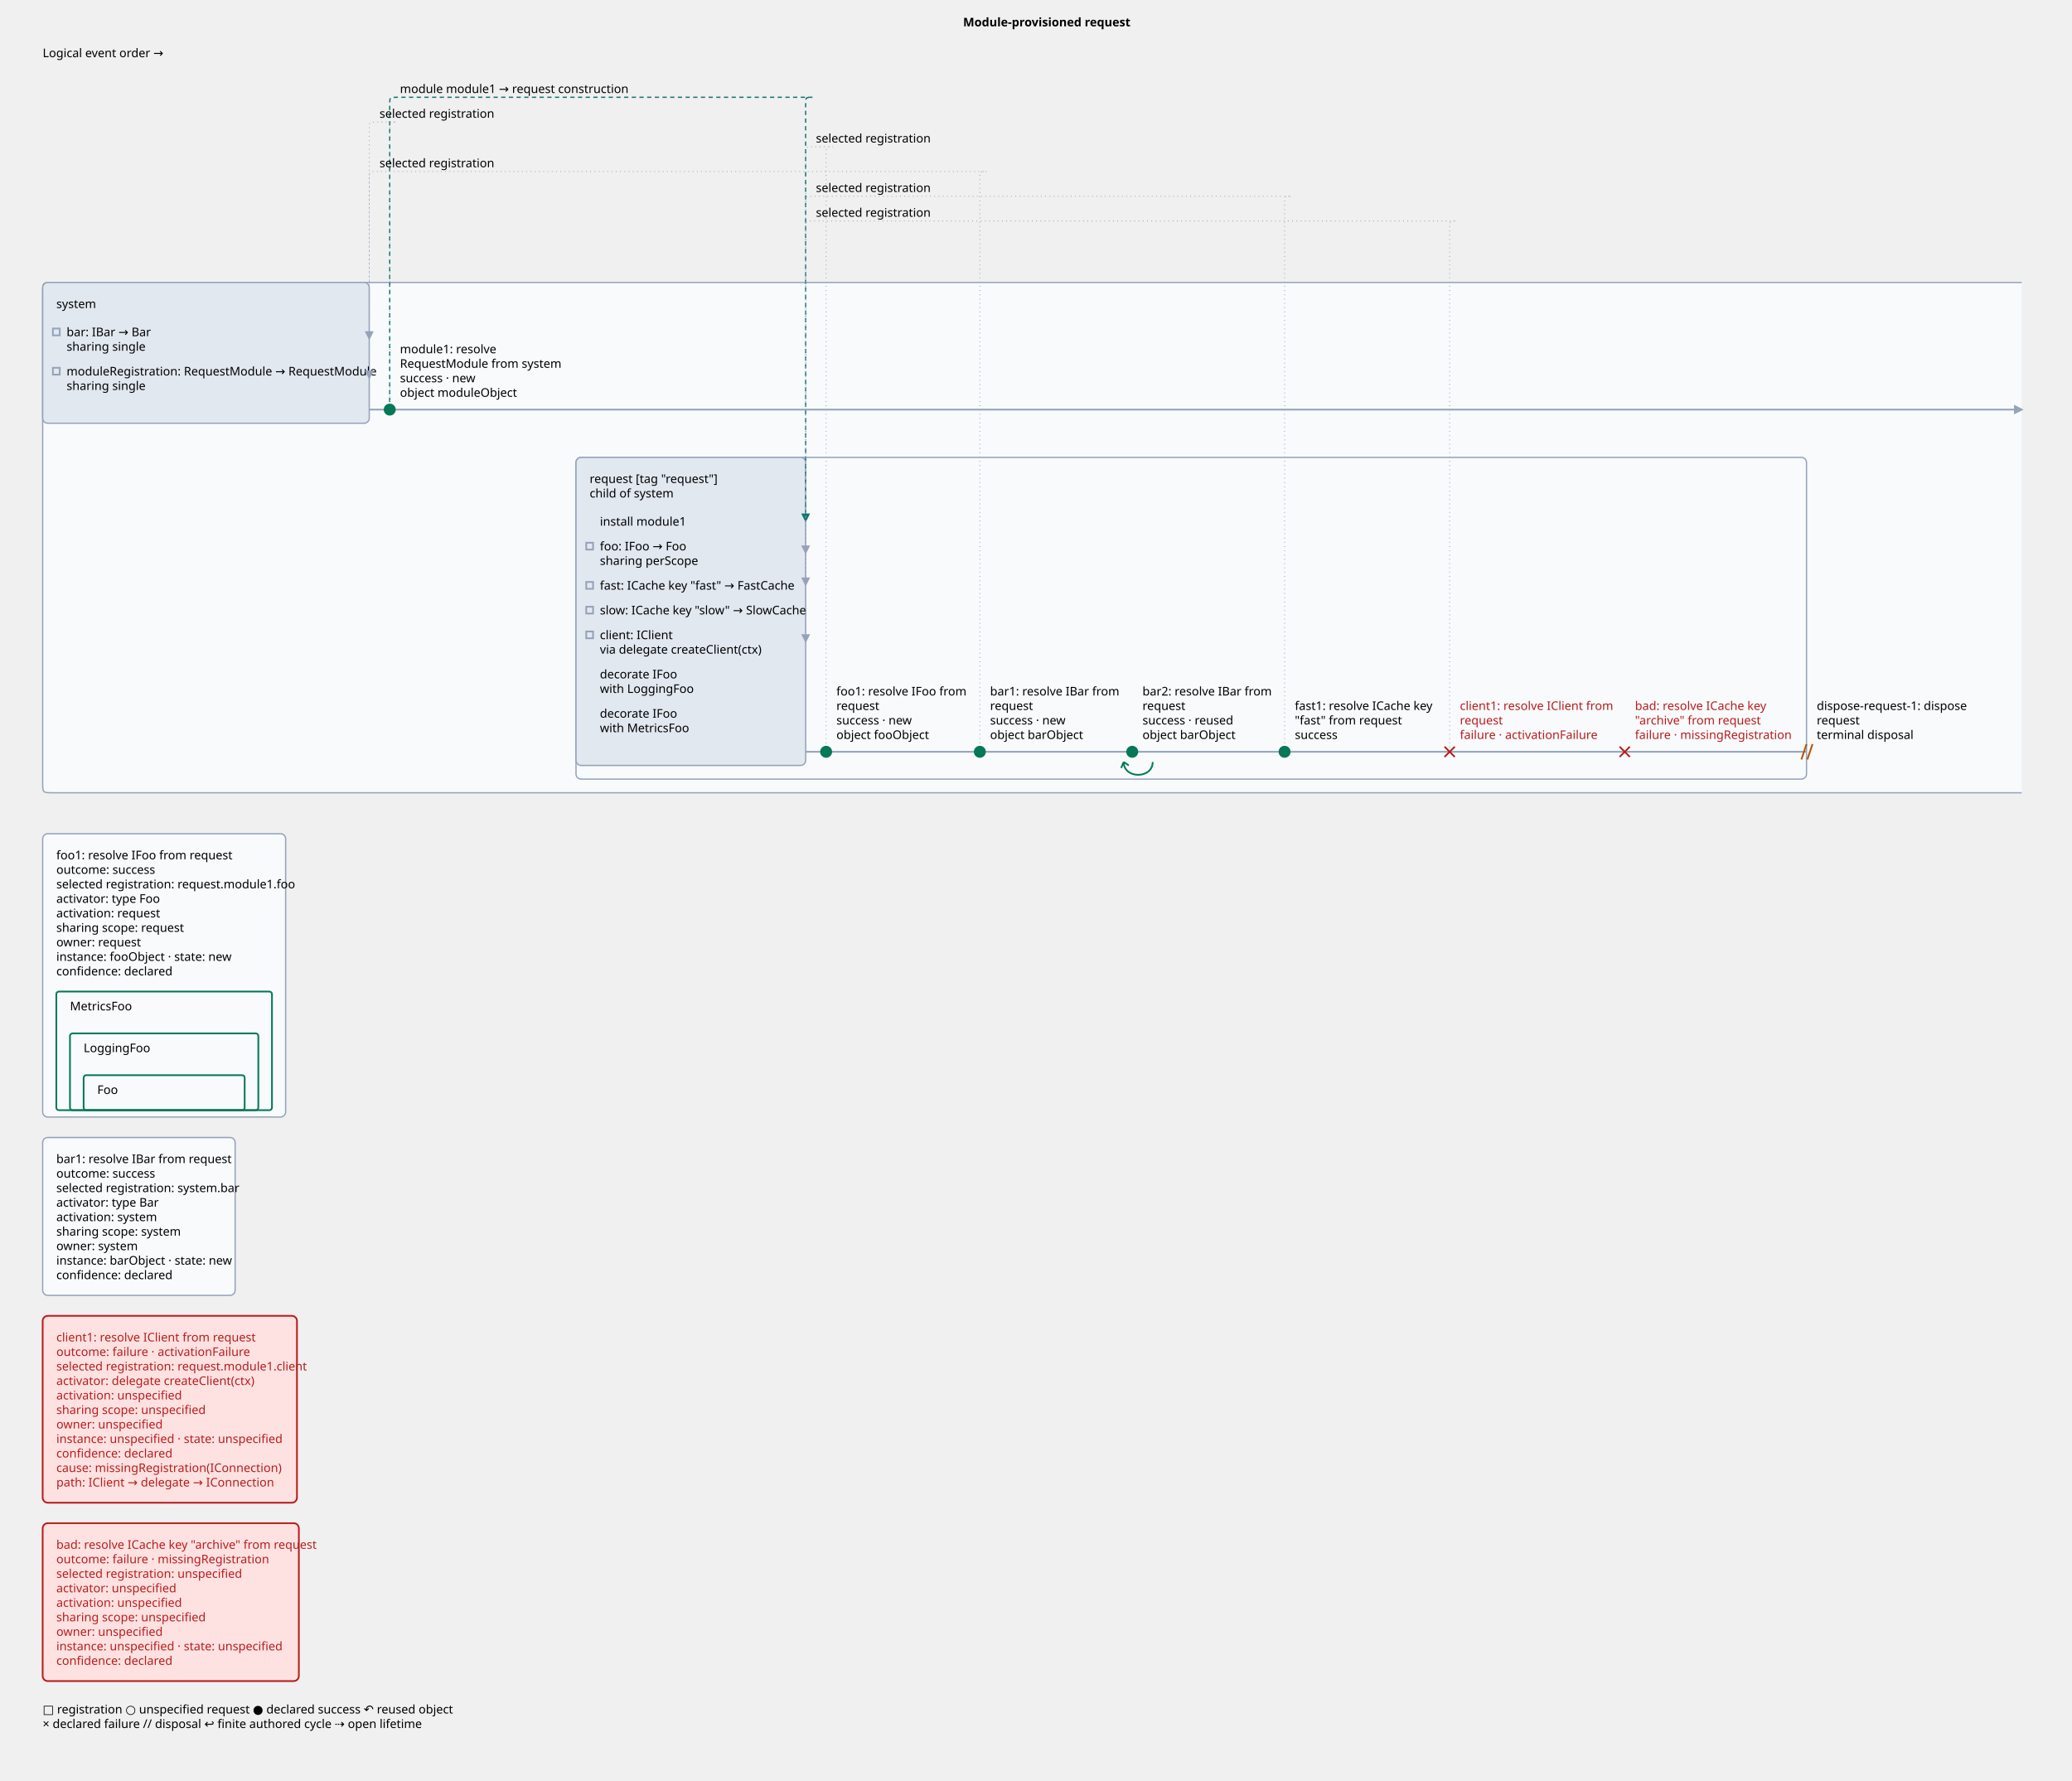
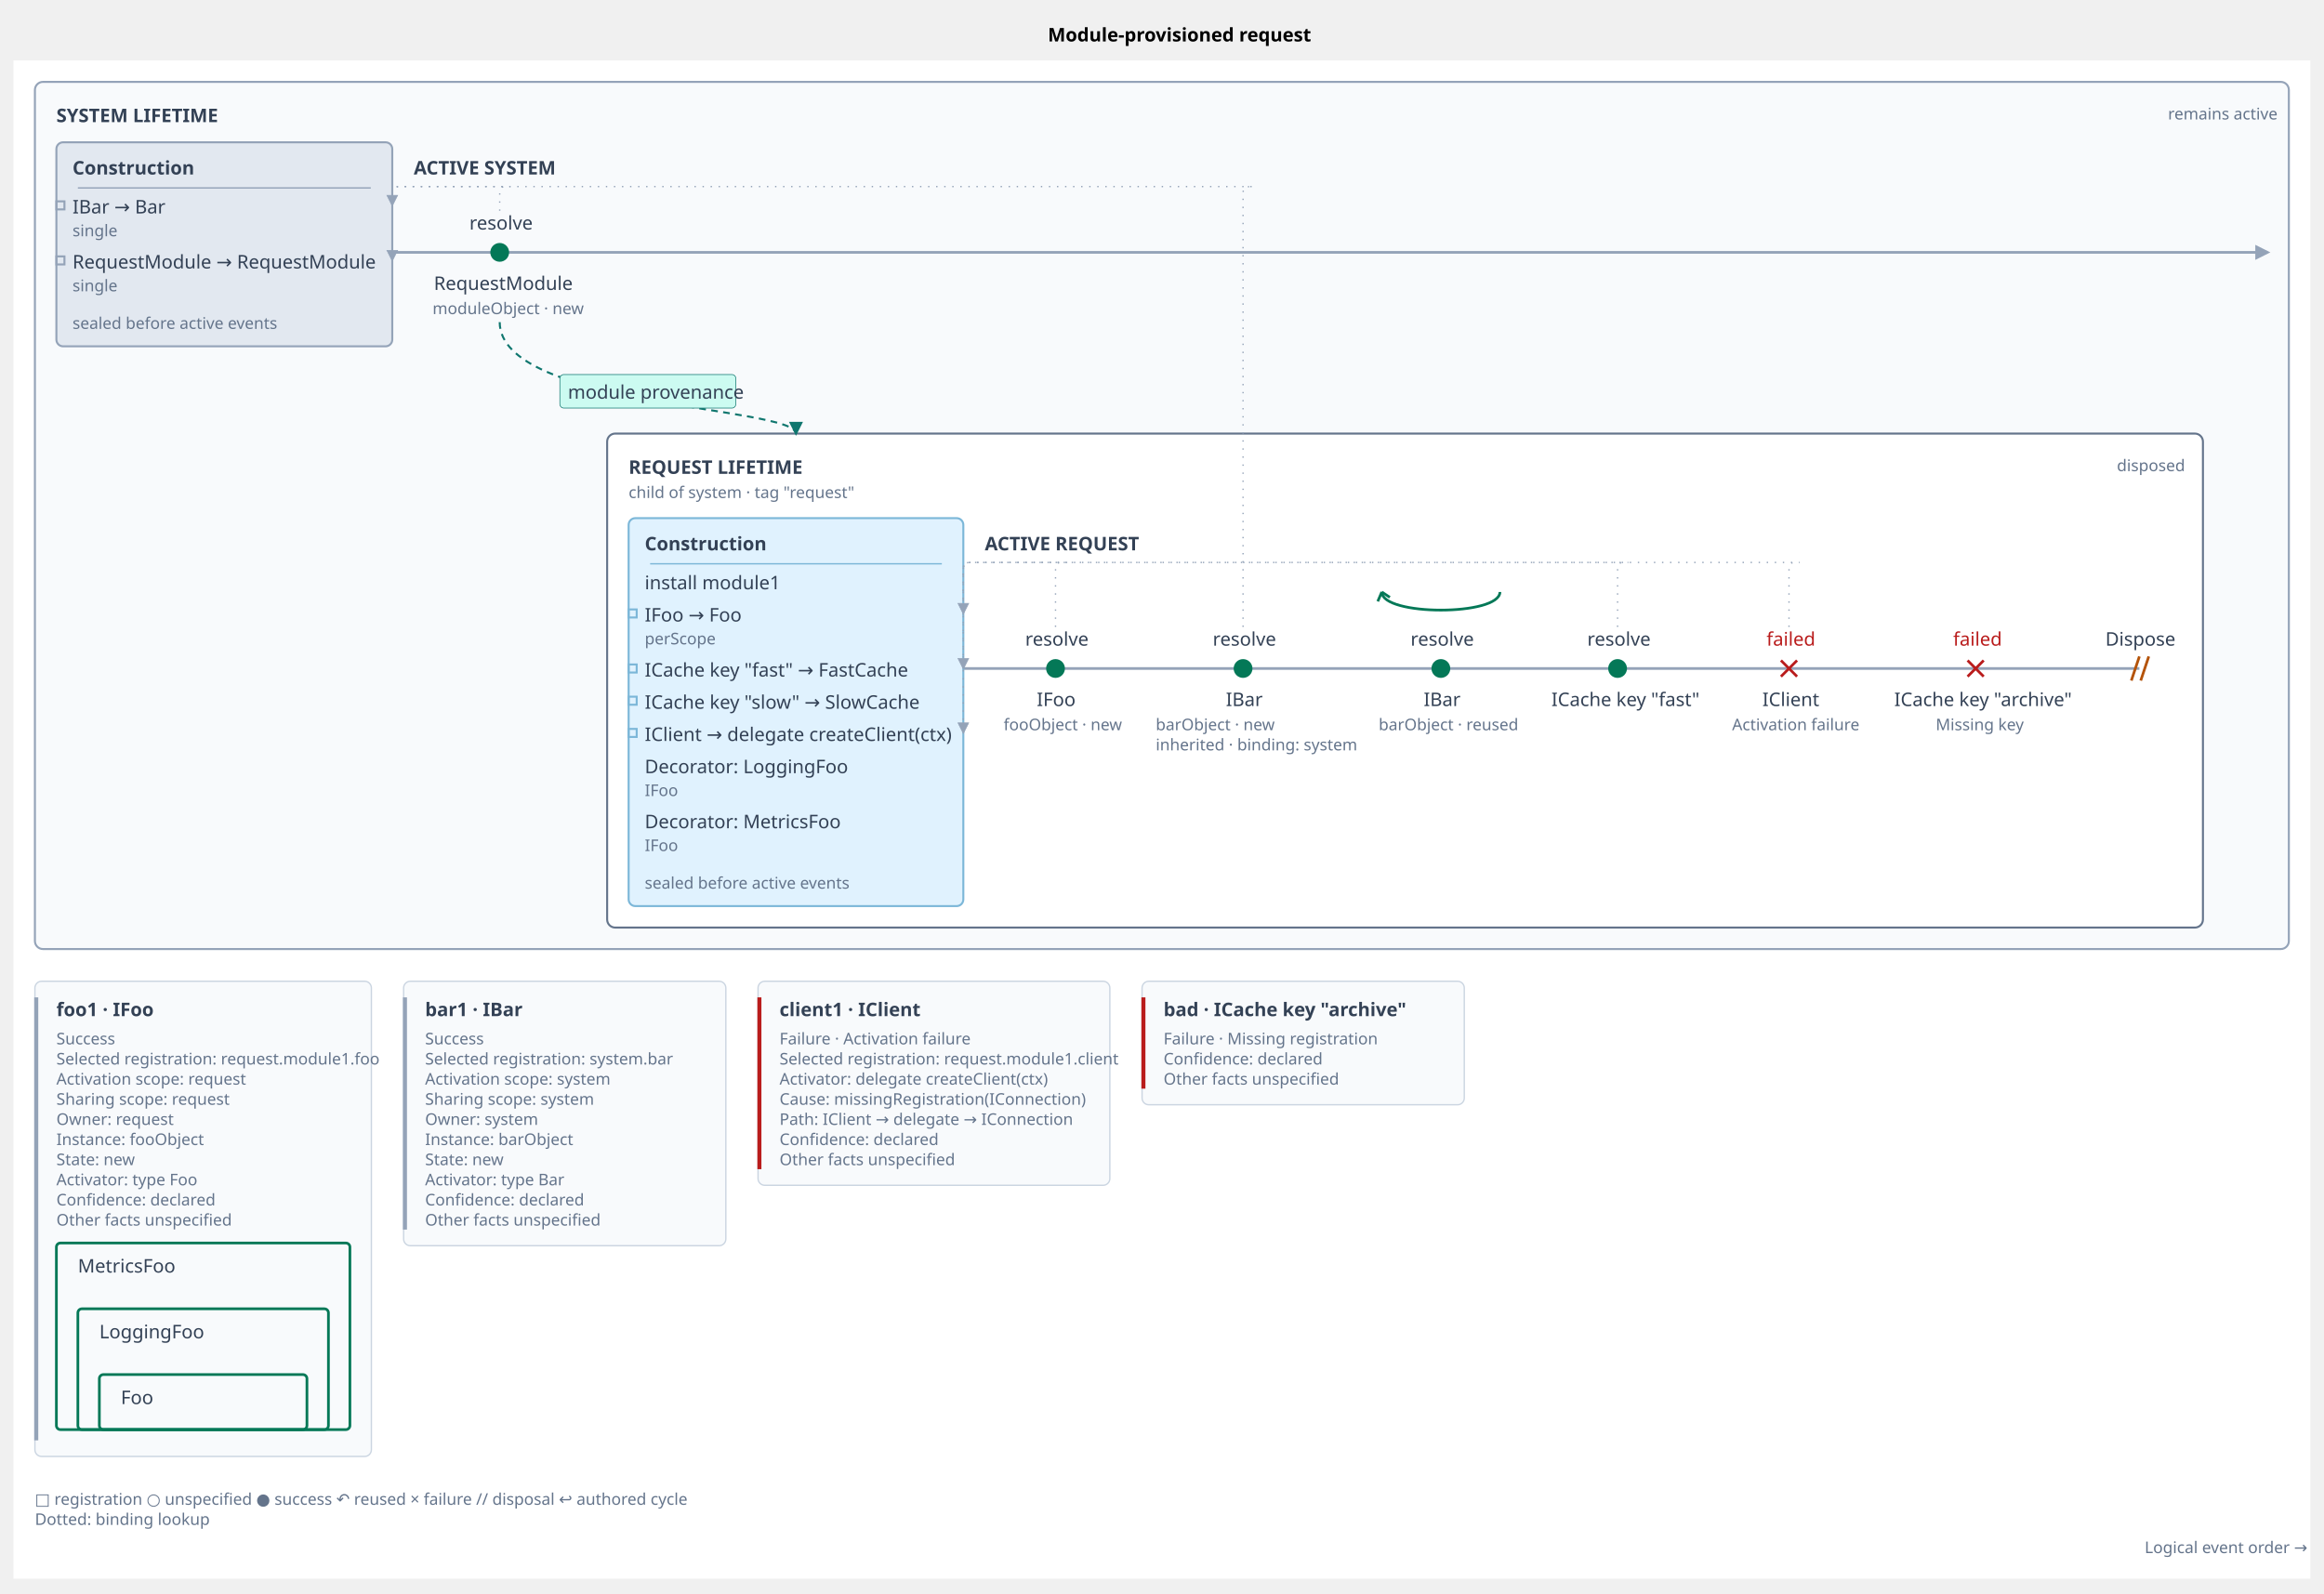
- <svg xmlns="http://www.w3.org/2000/svg" contentStyleType="text/css" data-diagram-type="AUTOFAC" height="2087px" preserveAspectRatio="none" style="width:2428px;height:2087px;background:#FFFFFF;" version="1.1" viewBox="0 0 2428 2087" width="2428px" zoomAndPan="magnify">
+ <svg xmlns="http://www.w3.org/2000/svg" contentStyleType="text/css" data-diagram-type="AUTOFAC" height="1187px" preserveAspectRatio="none" style="width:1731px;height:1187px;background:#FFFFFF;" version="1.1" viewBox="0 0 1731 1187" width="1731px" zoomAndPan="magnify">
  <defs />
  <g font-family="sans-serif" lengthAdjust="spacing">
    <g class="title">
-       <text fill="#000" font-size="14" font-weight="700" textLength="168.875" x="1128.588" y="30.889">Module-provisioned request</text>
-     </g>
-     <text fill="#000" font-size="14" textLength="125.3" x="50" y="67">Logical event order →</text>
+       <text fill="#000" font-size="14" font-weight="700" textLength="168.875" x="780.475" y="30.889">Module-provisioned request</text>
+     </g>
+     <rect fill="#FFF" height="1131" width="1710.825" x="10" y="45" />
    <g class="autofac-scope" data-source-line="10" id="af-scope-system">
-       <path d="M2369.05,331 L62,331 C50,331 50,331 50,343 L50,917 C50,929 50,929 62,929 L2369.05,929" fill="#F8FAFC" style="stroke:#94A3B8;stroke-width:1.5;" />
-       <line style="stroke:#94A3B8;stroke-width:2;" x1="432.687" x2="2369.05" y1="480" y2="480" />
-       <polygon fill="#94A3B8" points="2369.05,480,2361.05,484,2361.05,476" style="stroke:#94A3B8;stroke-width:2;stroke-linejoin:miter;stroke-miterlimit:10;" />
+       <rect fill="#F8FAFC" height="646" rx="6" ry="6" style="stroke:#94A3B8;stroke-width:1.5;" width="1678.825" x="26" y="61" />
+       <g class="autofac-event" data-source-line="10" id="af-event-birth-system">
+         <text fill="#334155" font-size="14" font-weight="700" textLength="120.663" x="42" y="91">SYSTEM LIFETIME</text>
+         <text fill="#64748B" font-size="12" textLength="74.025" x="1614.8" y="89">remains active</text>
+       </g>
+       <text fill="#334155" font-size="14" font-weight="700" textLength="108.325" x="308.175" y="130">ACTIVE SYSTEM</text>
+       <line style="stroke:#94A3B8;stroke-width:2;" x1="292.175" x2="1688.825" y1="188" y2="188" />
+       <polygon fill="#94A3B8" points="1688.825,188,1680.825,192,1680.825,184" style="stroke:#94A3B8;stroke-width:2;stroke-linejoin:miter;stroke-miterlimit:10;" />
    </g>
    <g class="autofac-scope" data-source-line="21" id="af-scope-request">
-       <rect fill="#F8FAFC" height="377" rx="6" ry="6" style="stroke:#94A3B8;stroke-width:1.5;" width="1441.938" x="674.963" y="536" />
-       <line style="stroke:#94A3B8;stroke-width:2;" x1="944.075" x2="2116.9" y1="881" y2="881" />
+       <rect fill="#FFF" height="368" rx="6" ry="6" style="stroke:#64748B;stroke-width:1.5;" width="1188.6" x="452.225" y="323" />
+       <g class="autofac-event" data-source-line="21" id="af-event-birth-request">
+         <text fill="#334155" font-size="14" font-weight="700" textLength="130.813" x="468.225" y="353">REQUEST LIFETIME</text>
+         <text fill="#64748B" font-size="12" textLength="141.825" x="468.225" y="371">child of system · tag "request"</text>
+         <text fill="#64748B" font-size="12" textLength="48.075" x="1576.75" y="351">disposed</text>
+       </g>
+       <text fill="#334155" font-size="14" font-weight="700" textLength="118.475" x="733.525" y="410">ACTIVE REQUEST</text>
+       <line style="stroke:#94A3B8;stroke-width:2;" x1="717.525" x2="1593.494" y1="498" y2="498" />
    </g>
    <g class="autofac-construction" data-source-line="10" id="af-construction-system">
-       <rect fill="#E2E8F0" height="165" rx="6" ry="6" style="stroke:#94A3B8;stroke-width:1.5;" width="382.687" x="50" y="331" />
-       <g class="autofac-event" data-source-line="10" id="af-event-birth-system">
-         <text fill="#000" font-size="14" textLength="44.275" x="66" y="361">system</text>
-       </g>
+       <rect fill="#E2E8F0" height="152" rx="5" ry="5" style="stroke:#94A3B8;stroke-width:1.5;" width="250.175" x="42" y="106" />
+       <text fill="#334155" font-size="14" font-weight="700" textLength="78.575" x="54" y="130">Construction</text>
+       <line style="stroke:#94A3B8;stroke-width:1;" x1="58" x2="276.175" y1="140" y2="140" />
      <g class="autofac-registration" data-source-line="11" id="af-reg-system.bar">
-         <rect fill="none" height="8" style="stroke:#94A3B8;stroke-width:2;" width="8" x="62" y="385" />
-         <text fill="#000" font-size="14" textLength="85.487" x="78" y="394">bar: IBar → Bar</text>
-         <text fill="#000" font-size="14" textLength="82.6" x="78" y="411">sharing single</text>
+         <rect fill="none" height="6" style="stroke:#94A3B8;stroke-width:1.5;" width="6" x="42" y="150" />
+         <text fill="#334155" font-size="14" textLength="61.425" x="54" y="159">IBar → Bar</text>
+         <text fill="#64748B" font-size="12" textLength="31.425" x="54" y="176">single</text>
      </g>
      <g class="autofac-registration" data-source-line="12" id="af-reg-system.moduleRegistration">
-         <rect fill="none" height="8" style="stroke:#94A3B8;stroke-width:2;" width="8" x="62" y="431" />
-         <text fill="#000" font-size="14" textLength="334.687" x="78" y="440">moduleRegistration: RequestModule → RequestModule</text>
-         <text fill="#000" font-size="14" textLength="82.6" x="78" y="457">sharing single</text>
-       </g>
+         <rect fill="none" height="6" style="stroke:#94A3B8;stroke-width:1.5;" width="6" x="42" y="191" />
+         <text fill="#334155" font-size="14" textLength="210.175" x="54" y="200">RequestModule → RequestModule</text>
+         <text fill="#64748B" font-size="12" textLength="31.425" x="54" y="217">single</text>
+       </g>
+       <text fill="#64748B" font-size="12" textLength="136.05" x="54" y="245">sealed before active events</text>
    </g>
    <g class="autofac-construction" data-source-line="21" id="af-construction-request">
-       <rect fill="#E2E8F0" height="361" rx="6" ry="6" style="stroke:#94A3B8;stroke-width:1.5;" width="269.113" x="674.963" y="536" />
-       <g class="autofac-event" data-source-line="21" id="af-event-birth-request">
-         <text fill="#000" font-size="14" textLength="130.375" x="690.963" y="566">request [tag "request"]</text>
-         <text fill="#000" font-size="14" textLength="84.788" x="690.963" y="583">child of system</text>
-       </g>
+       <rect fill="#E0F2FE" height="289" rx="5" ry="5" style="stroke:#7CB7D8;stroke-width:1.5;" width="249.3" x="468.225" y="386" />
+       <text fill="#334155" font-size="14" font-weight="700" textLength="78.575" x="480.225" y="410">Construction</text>
+       <line style="stroke:#7CB7D8;stroke-width:1;" x1="484.225" x2="701.525" y1="420" y2="420" />
      <g class="autofac-construction" data-source-line="22" id="af-install-request-module1">
-         <text fill="#000" font-size="14" textLength="89.6" x="702.963" y="616">install module1</text>
+         <text fill="#334155" font-size="14" textLength="89.6" x="480.225" y="439">install module1</text>
      </g>
      <g class="autofac-registration" data-source-line="3" id="af-reg-request.module1.foo">
-         <rect fill="none" height="8" style="stroke:#94A3B8;stroke-width:2;" width="8" x="686.963" y="636" />
-         <text fill="#000" font-size="14" textLength="89.425" x="702.963" y="645">foo: IFoo → Foo</text>
-         <text fill="#000" font-size="14" textLength="105.875" x="702.963" y="662">sharing perScope</text>
+         <rect fill="none" height="6" style="stroke:#7CB7D8;stroke-width:1.5;" width="6" x="468.225" y="454" />
+         <text fill="#334155" font-size="14" textLength="66.15" x="480.225" y="463">IFoo → Foo</text>
+         <text fill="#64748B" font-size="12" textLength="51.375" x="480.225" y="480">perScope</text>
      </g>
      <g class="autofac-registration" data-source-line="4" id="af-reg-request.module1.fast">
-         <rect fill="none" height="8" style="stroke:#94A3B8;stroke-width:2;" width="8" x="686.963" y="682" />
-         <text fill="#000" font-size="14" textLength="206.675" x="702.963" y="691">fast: ICache key "fast" → FastCache</text>
+         <rect fill="none" height="6" style="stroke:#7CB7D8;stroke-width:1.5;" width="6" x="468.225" y="495" />
+         <text fill="#334155" font-size="14" textLength="180.338" x="480.225" y="504">ICache key "fast" → FastCache</text>
      </g>
      <g class="autofac-registration" data-source-line="5" id="af-reg-request.module1.slow">
-         <rect fill="none" height="8" style="stroke:#94A3B8;stroke-width:2;" width="8" x="686.963" y="711" />
-         <text fill="#000" font-size="14" textLength="221.113" x="702.963" y="720">slow: ICache key "slow" → SlowCache</text>
+         <rect fill="none" height="6" style="stroke:#7CB7D8;stroke-width:1.5;" width="6" x="468.225" y="519" />
+         <text fill="#334155" font-size="14" textLength="189.175" x="480.225" y="528">ICache key "slow" → SlowCache</text>
      </g>
      <g class="autofac-registration" data-source-line="6" id="af-reg-request.module1.client">
-         <rect fill="none" height="8" style="stroke:#94A3B8;stroke-width:2;" width="8" x="686.963" y="740" />
-         <text fill="#000" font-size="14" textLength="76.3" x="702.963" y="749">client: IClient</text>
-         <text fill="#000" font-size="14" textLength="173.513" x="702.963" y="766">via delegate createClient(ctx)</text>
+         <rect fill="none" height="6" style="stroke:#7CB7D8;stroke-width:1.5;" width="6" x="468.225" y="543" />
+         <text fill="#334155" font-size="14" textLength="209.3" x="480.225" y="552">IClient → delegate createClient(ctx)</text>
      </g>
      <g class="autofac-construction" data-source-line="7" id="af-decorator-request.module1.5">
-         <text fill="#000" font-size="14" textLength="82.425" x="702.963" y="795">decorate IFoo</text>
-         <text fill="#000" font-size="14" textLength="98.963" x="702.963" y="812">with LoggingFoo</text>
+         <text fill="#334155" font-size="14" textLength="139.3" x="480.225" y="576">Decorator: LoggingFoo</text>
+         <text fill="#64748B" font-size="12" textLength="24" x="480.225" y="593">IFoo</text>
      </g>
      <g class="autofac-construction" data-source-line="8" id="af-decorator-request.module1.6">
-         <text fill="#000" font-size="14" textLength="82.425" x="702.963" y="841">decorate IFoo</text>
-         <text fill="#000" font-size="14" textLength="94.15" x="702.963" y="858">with MetricsFoo</text>
-       </g>
+         <text fill="#334155" font-size="14" textLength="134.488" x="480.225" y="617">Decorator: MetricsFoo</text>
+         <text fill="#64748B" font-size="12" textLength="24" x="480.225" y="634">IFoo</text>
+       </g>
+       <text fill="#64748B" font-size="12" textLength="136.05" x="480.225" y="662">sealed before active events</text>
    </g>
    <g class="autofac-provenance" data-source-line="22" id="af-provenance-request-module1">
-       <path d="M456.687,480 L456.687,122 C456.687,114 456.687,114 464.687,114 L952.075,114 C944.075,114 944.075,114 944.075,122 L944.075,610.5" fill="none" style="stroke:#0F766E;stroke-width:1.5;stroke-dasharray:5,4;" />
-       <polygon fill="#0F766E" points="944.075,610.5,940.075,602.5,948.075,602.5" style="stroke:#0F766E;stroke-width:1.5;stroke-linejoin:miter;stroke-miterlimit:10;" />
-       <text fill="#000" font-size="14" textLength="235.725" x="468.687" y="109">module module1 → request construction</text>
+       <path d="M372.2,240 C372.2,303 592.875,303 592.875,323" fill="none" style="stroke:#0F766E;stroke-width:1.5;stroke-dasharray:5,4;" />
+       <polygon fill="#0F766E" points="592.875,323,588.875,315,596.875,315" style="stroke:#0F766E;stroke-width:1.5;stroke-linejoin:miter;stroke-miterlimit:10;" />
+       <rect fill="#CCFBF1" height="25" rx="3" ry="3" style="stroke:#0F766E;stroke-width:0.5;" width="131.088" x="416.994" y="279" />
+       <text fill="#334155" font-size="14" textLength="119.088" x="422.994" y="297">module provenance</text>
    </g>
    <g class="autofac-lookup" data-source-line="14" id="af-lookup-module1">
-       <path d="M456.687,480 L456.687,151 C456.687,143 456.687,143 464.687,143 L440.687,143 C432.687,143 432.687,143 432.687,151 L432.687,443" fill="none" style="stroke:#94A3B8;stroke-width:1;stroke-dasharray:1,4;" />
-       <polygon fill="#94A3B8" points="432.687,443,428.687,435,436.687,435" style="stroke:#94A3B8;stroke-width:1.5;stroke-linejoin:miter;stroke-miterlimit:10;" />
-       <text fill="#000" font-size="14" textLength="121.363" x="444.687" y="138">selected registration</text>
+       <path d="M372.2,157 L372.2,147 C372.2,139 372.2,139 380.2,139 L300.175,139 C292.175,139 292.175,139 292.175,147 L292.175,194.5" fill="none" style="stroke:#94A3B8;stroke-width:1;stroke-dasharray:1,5;" />
+       <polygon fill="#94A3B8" points="292.175,194.5,288.175,186.5,296.175,186.5" style="stroke:#94A3B8;stroke-width:0.5;stroke-linejoin:miter;stroke-miterlimit:10;" />
    </g>
    <g class="autofac-lookup" data-source-line="24" id="af-lookup-foo1">
-       <path d="M968.075,881 L968.075,180 C968.075,172 968.075,172 976.075,172 L952.075,172 C944.075,172 944.075,172 944.075,180 L944.075,648" fill="none" style="stroke:#94A3B8;stroke-width:1;stroke-dasharray:1,4;" />
-       <polygon fill="#94A3B8" points="944.075,648,940.075,640,948.075,640" style="stroke:#94A3B8;stroke-width:1.5;stroke-linejoin:miter;stroke-miterlimit:10;" />
-       <text fill="#000" font-size="14" textLength="121.363" x="956.075" y="167">selected registration</text>
+       <path d="M786.188,467 L786.188,427 C786.188,419 786.188,419 794.188,419 L725.525,419 C717.525,419 717.525,419 717.525,427 L717.525,457.5" fill="none" style="stroke:#94A3B8;stroke-width:1;stroke-dasharray:1,5;" />
+       <polygon fill="#94A3B8" points="717.525,457.5,713.525,449.5,721.525,449.5" style="stroke:#94A3B8;stroke-width:0.5;stroke-linejoin:miter;stroke-miterlimit:10;" />
    </g>
    <g class="autofac-lookup" data-source-line="34" id="af-lookup-bar1">
-       <path d="M1148.2,881 L1148.2,209 C1148.2,201 1148.2,201 1156.2,201 L440.687,201 C432.687,201 432.687,201 432.687,209 L432.687,397" fill="none" style="stroke:#94A3B8;stroke-width:1;stroke-dasharray:1,4;" />
-       <polygon fill="#94A3B8" points="432.687,397,428.687,389,436.687,389" style="stroke:#94A3B8;stroke-width:1.5;stroke-linejoin:miter;stroke-miterlimit:10;" />
-       <text fill="#000" font-size="14" textLength="121.363" x="444.687" y="196">selected registration</text>
+       <path d="M925.875,467 L925.875,147 C925.875,139 925.875,139 933.875,139 L300.175,139 C292.175,139 292.175,139 292.175,147 L292.175,153.5" fill="none" style="stroke:#94A3B8;stroke-width:1;stroke-dasharray:1,5;" />
+       <polygon fill="#94A3B8" points="292.175,153.5,288.175,145.5,296.175,145.5" style="stroke:#94A3B8;stroke-width:0.5;stroke-linejoin:miter;stroke-miterlimit:10;" />
    </g>
    <g class="autofac-lookup" data-source-line="45" id="af-lookup-fast1">
-       <path d="M1505.3,881 L1505.3,238 C1505.3,230 1505.3,230 1513.3,230 L952.075,230 C944.075,230 944.075,230 944.075,238 L944.075,685.5" fill="none" style="stroke:#94A3B8;stroke-width:1;stroke-dasharray:1,4;" />
-       <polygon fill="#94A3B8" points="944.075,685.5,940.075,677.5,948.075,677.5" style="stroke:#94A3B8;stroke-width:1.5;stroke-linejoin:miter;stroke-miterlimit:10;" />
-       <text fill="#000" font-size="14" textLength="121.363" x="956.075" y="225">selected registration</text>
+       <path d="M1204.831,467 L1204.831,427 C1204.831,419 1204.831,419 1212.831,419 L725.525,419 C717.525,419 717.525,419 717.525,427 L717.525,498.5" fill="none" style="stroke:#94A3B8;stroke-width:1;stroke-dasharray:1,5;" />
+       <polygon fill="#94A3B8" points="717.525,498.5,713.525,490.5,721.525,490.5" style="stroke:#94A3B8;stroke-width:0.5;stroke-linejoin:miter;stroke-miterlimit:10;" />
    </g>
    <g class="autofac-lookup" data-source-line="47" id="af-lookup-client1">
-       <path d="M1698.725,881 L1698.725,267 C1698.725,259 1698.725,259 1706.725,259 L952.075,259 C944.075,259 944.075,259 944.075,267 L944.075,752" fill="none" style="stroke:#94A3B8;stroke-width:1;stroke-dasharray:1,4;" />
-       <polygon fill="#94A3B8" points="944.075,752,940.075,744,948.075,744" style="stroke:#94A3B8;stroke-width:1.5;stroke-linejoin:miter;stroke-miterlimit:10;" />
-       <text fill="#000" font-size="14" textLength="121.363" x="956.075" y="254">selected registration</text>
+       <path d="M1332.513,467 L1332.513,427 C1332.513,419 1332.513,419 1340.513,419 L725.525,419 C717.525,419 717.525,419 717.525,427 L717.525,546.5" fill="none" style="stroke:#94A3B8;stroke-width:1;stroke-dasharray:1,5;" />
+       <polygon fill="#94A3B8" points="717.525,546.5,713.525,538.5,721.525,538.5" style="stroke:#94A3B8;stroke-width:0.5;stroke-linejoin:miter;stroke-miterlimit:10;" />
    </g>
    <g class="autofac-event" data-source-line="14" id="af-event-module1">
-       <ellipse cx="456.687" cy="480" fill="#047857" rx="6" ry="6" style="stroke:#047857;stroke-width:2;" />
+       <ellipse cx="372.2" cy="188" fill="#047857" rx="6" ry="6" style="stroke:#047857;stroke-width:2;" />
+       <text fill="#334155" font-size="14" textLength="45.15" x="349.625" y="171">resolve</text>
      <g class="autofac-instance" data-source-line="14" id="af-instance-moduleObject-module1">
-         <text fill="#000" font-size="14" textLength="102.725" x="468.687" y="414">module1: resolve</text>
-         <text fill="#000" font-size="14" textLength="170.275" x="468.687" y="431">RequestModule from system</text>
-         <text fill="#000" font-size="14" textLength="80.938" x="468.687" y="448">success · new</text>
-         <text fill="#000" font-size="14" textLength="123.725" x="468.687" y="465">object moduleObject</text>
+         <text fill="#334155" font-size="14" textLength="98.088" x="323.156" y="216">RequestModule</text>
+         <text fill="#64748B" font-size="12" textLength="100.05" x="322.175" y="234">moduleObject · new</text>
      </g>
    </g>
    <g class="autofac-event" data-source-line="24" id="af-event-foo1">
-       <ellipse cx="968.075" cy="881" fill="#047857" rx="6" ry="6" style="stroke:#047857;stroke-width:2;" />
+       <ellipse cx="786.188" cy="498" fill="#047857" rx="6" ry="6" style="stroke:#047857;stroke-width:2;" />
+       <text fill="#334155" font-size="14" textLength="45.15" x="763.613" y="481">resolve</text>
      <g class="autofac-instance" data-source-line="24" id="af-instance-fooObject-foo1">
-         <text fill="#000" font-size="14" textLength="132.125" x="980.075" y="815">foo1: resolve IFoo from</text>
-         <text fill="#000" font-size="14" textLength="46.637" x="980.075" y="832">request</text>
-         <text fill="#000" font-size="14" textLength="80.938" x="980.075" y="849">success · new</text>
-         <text fill="#000" font-size="14" textLength="97.213" x="980.075" y="866">object fooObject</text>
+         <text fill="#334155" font-size="14" textLength="28" x="772.188" y="526">IFoo</text>
+         <text fill="#64748B" font-size="12" textLength="77.325" x="747.525" y="544">fooObject · new</text>
      </g>
    </g>
    <g class="autofac-event" data-source-line="34" id="af-event-bar1">
-       <ellipse cx="1148.2" cy="881" fill="#047857" rx="6" ry="6" style="stroke:#047857;stroke-width:2;" />
+       <ellipse cx="925.875" cy="498" fill="#047857" rx="6" ry="6" style="stroke:#047857;stroke-width:2;" />
+       <text fill="#334155" font-size="14" textLength="45.15" x="903.3" y="481">resolve</text>
      <g class="autofac-instance" data-source-line="34" id="af-instance-barObject-bar1">
-         <text fill="#000" font-size="14" textLength="130.55" x="1160.2" y="815">bar1: resolve IBar from</text>
-         <text fill="#000" font-size="14" textLength="46.637" x="1160.2" y="832">request</text>
-         <text fill="#000" font-size="14" textLength="80.938" x="1160.2" y="849">success · new</text>
-         <text fill="#000" font-size="14" textLength="98" x="1160.2" y="866">object barObject</text>
+         <text fill="#334155" font-size="14" textLength="25.638" x="913.056" y="526">IBar</text>
+         <text fill="#64748B" font-size="12" textLength="78" x="860.85" y="544">barObject · new</text>
+         <text fill="#64748B" font-size="12" textLength="130.05" x="860.85" y="559">inherited · binding: system</text>
      </g>
    </g>
    <g class="autofac-event" data-source-line="43" id="af-event-bar2">
-       <ellipse cx="1326.75" cy="881" fill="#047857" rx="6" ry="6" style="stroke:#047857;stroke-width:2;" />
-       <path d="M1350.75,893 C1350.75,913 1316.75,913 1316.75,893" fill="none" style="stroke:#047857;stroke-width:2;" />
-       <line style="stroke:#047857;stroke-width:2;" x1="1316.75" x2="1313.75" y1="893" y2="900" />
-       <line style="stroke:#047857;stroke-width:2;" x1="1316.75" x2="1322.75" y1="893" y2="897" />
+       <ellipse cx="1073.213" cy="498" fill="#047857" rx="6" ry="6" style="stroke:#047857;stroke-width:2;" />
+       <path d="M1117.213,441 C1117.213,459 1029.213,459 1029.213,441" fill="none" style="stroke:#047857;stroke-width:2;" />
+       <line style="stroke:#047857;stroke-width:2;" x1="1029.213" x2="1026.213" y1="441" y2="448" />
+       <line style="stroke:#047857;stroke-width:2;" x1="1029.213" x2="1035.213" y1="441" y2="445" />
+       <text fill="#334155" font-size="14" textLength="45.15" x="1050.638" y="481">resolve</text>
      <g class="autofac-instance" data-source-line="43" id="af-instance-barObject-bar2">
-         <text fill="#000" font-size="14" textLength="130.55" x="1338.75" y="815">bar2: resolve IBar from</text>
-         <text fill="#000" font-size="14" textLength="46.637" x="1338.75" y="832">request</text>
-         <text fill="#000" font-size="14" textLength="98" x="1338.75" y="849">success · reused</text>
-         <text fill="#000" font-size="14" textLength="98" x="1338.75" y="866">object barObject</text>
+         <text fill="#334155" font-size="14" textLength="25.638" x="1060.394" y="526">IBar</text>
+         <text fill="#64748B" font-size="12" textLength="92.625" x="1026.9" y="544">barObject · reused</text>
      </g>
    </g>
    <g class="autofac-event" data-source-line="45" id="af-event-fast1">
-       <ellipse cx="1505.3" cy="881" fill="#047857" rx="6" ry="6" style="stroke:#047857;stroke-width:2;" />
-       <text fill="#000" font-size="14" textLength="145.425" x="1517.3" y="832">fast1: resolve ICache key</text>
-       <text fill="#000" font-size="14" textLength="107.013" x="1517.3" y="849">"fast" from request</text>
-       <text fill="#000" font-size="14" textLength="50.575" x="1517.3" y="866">success</text>
+       <ellipse cx="1204.831" cy="498" fill="#047857" rx="6" ry="6" style="stroke:#047857;stroke-width:2;" />
+       <text fill="#334155" font-size="14" textLength="45.15" x="1182.256" y="481">resolve</text>
+       <text fill="#334155" font-size="14" textLength="98.613" x="1155.525" y="526">ICache key "fast"</text>
    </g>
    <g class="autofac-event" data-source-line="47" id="af-event-client1">
-       <line style="stroke:#B91C1C;stroke-width:2;" x1="1692.725" x2="1704.725" y1="875" y2="887" />
-       <line style="stroke:#B91C1C;stroke-width:2;" x1="1692.725" x2="1704.725" y1="887" y2="875" />
-       <text fill="#B91C1C" font-size="14" textLength="157.15" x="1710.725" y="832">client1: resolve IClient from</text>
-       <text fill="#B91C1C" font-size="14" textLength="46.637" x="1710.725" y="849">request</text>
-       <text fill="#B91C1C" font-size="14" textLength="144.813" x="1710.725" y="866">failure · activationFailure</text>
+       <line style="stroke:#B91C1C;stroke-width:2;" x1="1326.513" x2="1338.513" y1="492" y2="504" />
+       <line style="stroke:#B91C1C;stroke-width:2;" x1="1326.513" x2="1338.513" y1="504" y2="492" />
+       <text fill="#B91C1C" font-size="14" textLength="33.513" x="1315.756" y="481">failed</text>
+       <text fill="#334155" font-size="14" textLength="39.725" x="1312.65" y="526">IClient</text>
+       <text fill="#64748B" font-size="12" textLength="84.75" x="1290.138" y="544">Activation failure</text>
    </g>
    <g class="autofac-event" data-source-line="53" id="af-event-bad">
-       <line style="stroke:#B91C1C;stroke-width:2;" x1="1897.875" x2="1909.875" y1="875" y2="887" />
-       <line style="stroke:#B91C1C;stroke-width:2;" x1="1897.875" x2="1909.875" y1="887" y2="875" />
-       <text fill="#B91C1C" font-size="14" textLength="138.513" x="1915.875" y="832">bad: resolve ICache key</text>
-       <text fill="#B91C1C" font-size="14" textLength="129.675" x="1915.875" y="849">"archive" from request</text>
-       <text fill="#B91C1C" font-size="14" textLength="165.025" x="1915.875" y="866">failure · missingRegistration</text>
+       <line style="stroke:#B91C1C;stroke-width:2;" x1="1465.525" x2="1477.525" y1="492" y2="504" />
+       <line style="stroke:#B91C1C;stroke-width:2;" x1="1465.525" x2="1477.525" y1="504" y2="492" />
+       <text fill="#B91C1C" font-size="14" textLength="33.513" x="1454.769" y="481">failed</text>
+       <text fill="#334155" font-size="14" textLength="121.275" x="1410.888" y="526">ICache key "archive"</text>
+       <text fill="#64748B" font-size="12" textLength="59.4" x="1441.825" y="544">Missing key</text>
    </g>
    <g class="autofac-event" data-source-line="55" id="af-event-dispose-request-1">
-       <line style="stroke:#B45309;stroke-width:2;" x1="2110.9" x2="2116.9" y1="890" y2="872" />
-       <line style="stroke:#B45309;stroke-width:2;" x1="2117.9" x2="2123.9" y1="890" y2="872" />
-       <text fill="#000" font-size="14" textLength="164.15" x="2128.9" y="832">dispose-request-1: dispose</text>
-       <text fill="#000" font-size="14" textLength="46.637" x="2128.9" y="849">request</text>
-       <text fill="#000" font-size="14" textLength="101.238" x="2128.9" y="866">terminal disposal</text>
+       <line style="stroke:#B45309;stroke-width:2;" x1="1587.494" x2="1593.494" y1="507" y2="489" />
+       <line style="stroke:#B45309;stroke-width:2;" x1="1594.494" x2="1600.494" y1="507" y2="489" />
+       <text fill="#334155" font-size="14" textLength="50.663" x="1568.163" y="481">Dispose</text>
    </g>
    <g class="autofac-diagnostic" data-source-line="24" id="af-diagnostic-foo1">
-       <rect fill="#F8FAFC" height="332" rx="6" ry="6" style="stroke:#94A3B8;stroke-width:1.5;" width="284.7" x="50" y="977" />
-       <text fill="#000" font-size="14" textLength="178.763" x="66" y="1007">foo1: resolve IFoo from request</text>
-       <text fill="#000" font-size="14" textLength="108.063" x="66" y="1024">outcome: success</text>
-       <text fill="#000" font-size="14" textLength="252.7" x="66" y="1041">selected registration: request.module1.foo</text>
-       <text fill="#000" font-size="14" textLength="107.275" x="66" y="1058">activator: type Foo</text>
-       <text fill="#000" font-size="14" textLength="109.638" x="66" y="1075">activation: request</text>
-       <text fill="#000" font-size="14" textLength="133.788" x="66" y="1092">sharing scope: request</text>
-       <text fill="#000" font-size="14" textLength="88.638" x="66" y="1109">owner: request</text>
-       <text fill="#000" font-size="14" textLength="180.338" x="66" y="1126">instance: fooObject · state: new</text>
-       <text fill="#000" font-size="14" textLength="125.3" x="66" y="1143">confidence: declared</text>
+       <rect fill="#F8FAFC" height="354" rx="5" ry="5" style="stroke:#CBD5E1;stroke-width:1;" width="250.625" x="26" y="731" />
+       <line style="stroke:#94A3B8;stroke-width:3;" x1="27" x2="27" y1="743" y2="1073" />
+       <text fill="#334155" font-size="14" font-weight="700" textLength="59.85" x="42" y="757">foo1 · IFoo</text>
+       <text fill="#64748B" font-size="12" textLength="45.375" x="42" y="778">Success</text>
+       <text fill="#64748B" font-size="12" textLength="218.625" x="42" y="793">Selected registration: request.module1.foo</text>
+       <text fill="#64748B" font-size="12" textLength="127.35" x="42" y="808">Activation scope: request</text>
+       <text fill="#64748B" font-size="12" textLength="116.7" x="42" y="823">Sharing scope: request</text>
+       <text fill="#64748B" font-size="12" textLength="78.6" x="42" y="838">Owner: request</text>
+       <text fill="#64748B" font-size="12" textLength="99.9" x="42" y="853">Instance: fooObject</text>
+       <text fill="#64748B" font-size="12" textLength="53.325" x="42" y="868">State: new</text>
+       <text fill="#64748B" font-size="12" textLength="93.3" x="42" y="883">Activator: type Foo</text>
+       <text fill="#64748B" font-size="12" textLength="110.1" x="42" y="898">Confidence: declared</text>
+       <text fill="#64748B" font-size="12" textLength="115.95" x="42" y="913">Other facts unspecified</text>
      <g class="autofac-instance" data-source-line="24" id="af-instance-foo1-decorator-0">
-         <rect fill="none" height="139" rx="3" ry="3" style="stroke:#047857;stroke-width:2;" width="252.7" x="66" y="1162" />
-         <text fill="#000" font-size="14" textLength="69.213" x="82" y="1184">MetricsFoo</text>
+         <rect fill="none" height="139" rx="3" ry="3" style="stroke:#047857;stroke-width:2;" width="218.625" x="42" y="926" />
+         <text fill="#334155" font-size="14" textLength="69.213" x="58" y="948">MetricsFoo</text>
      </g>
      <g class="autofac-instance" data-source-line="24" id="af-instance-foo1-decorator-1">
-         <rect fill="none" height="90" rx="3" ry="3" style="stroke:#047857;stroke-width:2;" width="220.7" x="82" y="1211" />
-         <text fill="#000" font-size="14" textLength="74.025" x="98" y="1233">LoggingFoo</text>
+         <rect fill="none" height="90" rx="3" ry="3" style="stroke:#047857;stroke-width:2;" width="186.625" x="58" y="975" />
+         <text fill="#334155" font-size="14" textLength="74.025" x="74" y="997">LoggingFoo</text>
      </g>
      <g class="autofac-instance" data-source-line="24" id="af-instance-foo1-decorator-2">
-         <rect fill="none" height="41" rx="3" ry="3" style="stroke:#047857;stroke-width:2;" width="188.7" x="98" y="1260" />
-         <text fill="#000" font-size="14" textLength="24.15" x="114" y="1282">Foo</text>
+         <rect fill="none" height="41" rx="3" ry="3" style="stroke:#047857;stroke-width:2;" width="154.625" x="74" y="1024" />
+         <text fill="#334155" font-size="14" textLength="24.15" x="90" y="1046">Foo</text>
      </g>
    </g>
    <g class="autofac-diagnostic" data-source-line="34" id="af-diagnostic-bar1">
-       <rect fill="#F8FAFC" height="185" rx="6" ry="6" style="stroke:#94A3B8;stroke-width:1.5;" width="225.55" x="50" y="1333" />
-       <text fill="#000" font-size="14" textLength="177.188" x="66" y="1363">bar1: resolve IBar from request</text>
-       <text fill="#000" font-size="14" textLength="108.063" x="66" y="1380">outcome: success</text>
-       <text fill="#000" font-size="14" textLength="193.55" x="66" y="1397">selected registration: system.bar</text>
-       <text fill="#000" font-size="14" textLength="104.913" x="66" y="1414">activator: type Bar</text>
-       <text fill="#000" font-size="14" textLength="107.275" x="66" y="1431">activation: system</text>
-       <text fill="#000" font-size="14" textLength="131.425" x="66" y="1448">sharing scope: system</text>
-       <text fill="#000" font-size="14" textLength="86.275" x="66" y="1465">owner: system</text>
-       <text fill="#000" font-size="14" textLength="181.125" x="66" y="1482">instance: barObject · state: new</text>
-       <text fill="#000" font-size="14" textLength="125.3" x="66" y="1499">confidence: declared</text>
+       <rect fill="#F8FAFC" height="197" rx="5" ry="5" style="stroke:#CBD5E1;stroke-width:1;" width="240" x="300.625" y="731" />
+       <line style="stroke:#94A3B8;stroke-width:3;" x1="301.625" x2="301.625" y1="743" y2="916" />
+       <text fill="#334155" font-size="14" font-weight="700" textLength="58.275" x="316.625" y="757">bar1 · IBar</text>
+       <text fill="#64748B" font-size="12" textLength="45.375" x="316.625" y="778">Success</text>
+       <text fill="#64748B" font-size="12" textLength="167.925" x="316.625" y="793">Selected registration: system.bar</text>
+       <text fill="#64748B" font-size="12" textLength="125.325" x="316.625" y="808">Activation scope: system</text>
+       <text fill="#64748B" font-size="12" textLength="114.675" x="316.625" y="823">Sharing scope: system</text>
+       <text fill="#64748B" font-size="12" textLength="76.575" x="316.625" y="838">Owner: system</text>
+       <text fill="#64748B" font-size="12" textLength="100.575" x="316.625" y="853">Instance: barObject</text>
+       <text fill="#64748B" font-size="12" textLength="53.325" x="316.625" y="868">State: new</text>
+       <text fill="#64748B" font-size="12" textLength="91.275" x="316.625" y="883">Activator: type Bar</text>
+       <text fill="#64748B" font-size="12" textLength="110.1" x="316.625" y="898">Confidence: declared</text>
+       <text fill="#64748B" font-size="12" textLength="115.95" x="316.625" y="913">Other facts unspecified</text>
    </g>
    <g class="autofac-diagnostic" data-source-line="47" id="af-diagnostic-client1">
-       <rect fill="#FEE2E2" height="219" rx="6" ry="6" style="stroke:#B91C1C;stroke-width:2;" width="298" x="50" y="1542" />
-       <text fill="#B91C1C" font-size="14" textLength="203.788" x="66" y="1572">client1: resolve IClient from request</text>
-       <text fill="#B91C1C" font-size="14" textLength="202.3" x="66" y="1589">outcome: failure · activationFailure</text>
-       <text fill="#B91C1C" font-size="14" textLength="266" x="66" y="1606">selected registration: request.module1.client</text>
-       <text fill="#B91C1C" font-size="14" textLength="212.275" x="66" y="1623">activator: delegate createClient(ctx)</text>
-       <text fill="#B91C1C" font-size="14" textLength="133.875" x="66" y="1640">activation: unspecified</text>
-       <text fill="#B91C1C" font-size="14" textLength="158.025" x="66" y="1657">sharing scope: unspecified</text>
-       <text fill="#B91C1C" font-size="14" textLength="112.875" x="66" y="1674">owner: unspecified</text>
-       <text fill="#B91C1C" font-size="14" textLength="236.513" x="66" y="1691">instance: unspecified · state: unspecified</text>
-       <text fill="#B91C1C" font-size="14" textLength="125.3" x="66" y="1708">confidence: declared</text>
-       <text fill="#B91C1C" font-size="14" textLength="247.45" x="66" y="1725">cause: missingRegistration(IConnection)</text>
-       <text fill="#B91C1C" font-size="14" textLength="227.238" x="66" y="1742">path: IClient → delegate → IConnection</text>
+       <rect fill="#F8FAFC" height="152" rx="5" ry="5" style="stroke:#CBD5E1;stroke-width:1;" width="262.025" x="564.625" y="731" />
+       <line style="stroke:#B91C1C;stroke-width:3;" x1="565.625" x2="565.625" y1="743" y2="871" />
+       <text fill="#334155" font-size="14" font-weight="700" textLength="84.875" x="580.625" y="757">client1 · IClient</text>
+       <text fill="#64748B" font-size="12" textLength="125.475" x="580.625" y="778">Failure · Activation failure</text>
+       <text fill="#64748B" font-size="12" textLength="230.025" x="580.625" y="793">Selected registration: request.module1.client</text>
+       <text fill="#64748B" font-size="12" textLength="183.3" x="580.625" y="808">Activator: delegate createClient(ctx)</text>
+       <text fill="#64748B" font-size="12" textLength="214.8" x="580.625" y="823">Cause: missingRegistration(IConnection)</text>
+       <text fill="#64748B" font-size="12" textLength="196.125" x="580.625" y="838">Path: IClient → delegate → IConnection</text>
+       <text fill="#64748B" font-size="12" textLength="110.1" x="580.625" y="853">Confidence: declared</text>
+       <text fill="#64748B" font-size="12" textLength="115.95" x="580.625" y="868">Other facts unspecified</text>
    </g>
    <g class="autofac-diagnostic" data-source-line="53" id="af-diagnostic-bad">
-       <rect fill="#FEE2E2" height="185" rx="6" ry="6" style="stroke:#B91C1C;stroke-width:2;" width="300.187" x="50" y="1785" />
-       <text fill="#B91C1C" font-size="14" textLength="268.187" x="66" y="1815">bad: resolve ICache key "archive" from request</text>
-       <text fill="#B91C1C" font-size="14" textLength="222.513" x="66" y="1832">outcome: failure · missingRegistration</text>
-       <text fill="#B91C1C" font-size="14" textLength="196.088" x="66" y="1849">selected registration: unspecified</text>
-       <text fill="#B91C1C" font-size="14" textLength="127.575" x="66" y="1866">activator: unspecified</text>
-       <text fill="#B91C1C" font-size="14" textLength="133.875" x="66" y="1883">activation: unspecified</text>
-       <text fill="#B91C1C" font-size="14" textLength="158.025" x="66" y="1900">sharing scope: unspecified</text>
-       <text fill="#B91C1C" font-size="14" textLength="112.875" x="66" y="1917">owner: unspecified</text>
-       <text fill="#B91C1C" font-size="14" textLength="236.513" x="66" y="1934">instance: unspecified · state: unspecified</text>
-       <text fill="#B91C1C" font-size="14" textLength="125.3" x="66" y="1951">confidence: declared</text>
+       <rect fill="#F8FAFC" height="92" rx="5" ry="5" style="stroke:#CBD5E1;stroke-width:1;" width="240" x="850.65" y="731" />
+       <line style="stroke:#B91C1C;stroke-width:3;" x1="851.65" x2="851.65" y1="743" y2="811" />
+       <text fill="#334155" font-size="14" font-weight="700" textLength="149.275" x="866.65" y="757">bad · ICache key "archive"</text>
+       <text fill="#64748B" font-size="12" textLength="140.775" x="866.65" y="778">Failure · Missing registration</text>
+       <text fill="#64748B" font-size="12" textLength="110.1" x="866.65" y="793">Confidence: declared</text>
+       <text fill="#64748B" font-size="12" textLength="115.95" x="866.65" y="808">Other facts unspecified</text>
    </g>
    <g class="autofac-legend" id="af-legend">
-       <text fill="#000" font-size="14" textLength="407.925" x="50" y="2008">□ registration   ○ unspecified request   ● declared success   ↶ reused object</text>
-       <text fill="#000" font-size="14" textLength="375.9" x="50" y="2025">× declared failure   // disposal   ↩ finite authored cycle   ⇢ open lifetime</text>
+       <text fill="#64748B" font-size="12" textLength="407.1" x="26" y="1121">□ registration   ○ unspecified   ● success   ↶ reused   × failure   // disposal   ↩ authored cycle</text>
+       <text fill="#64748B" font-size="12" textLength="112.8" x="26" y="1136">Dotted: binding lookup</text>
+       <text fill="#64748B" font-size="12" textLength="107.4" x="1597.425" y="1157">Logical event order →</text>
    </g>
  </g>
</svg>
